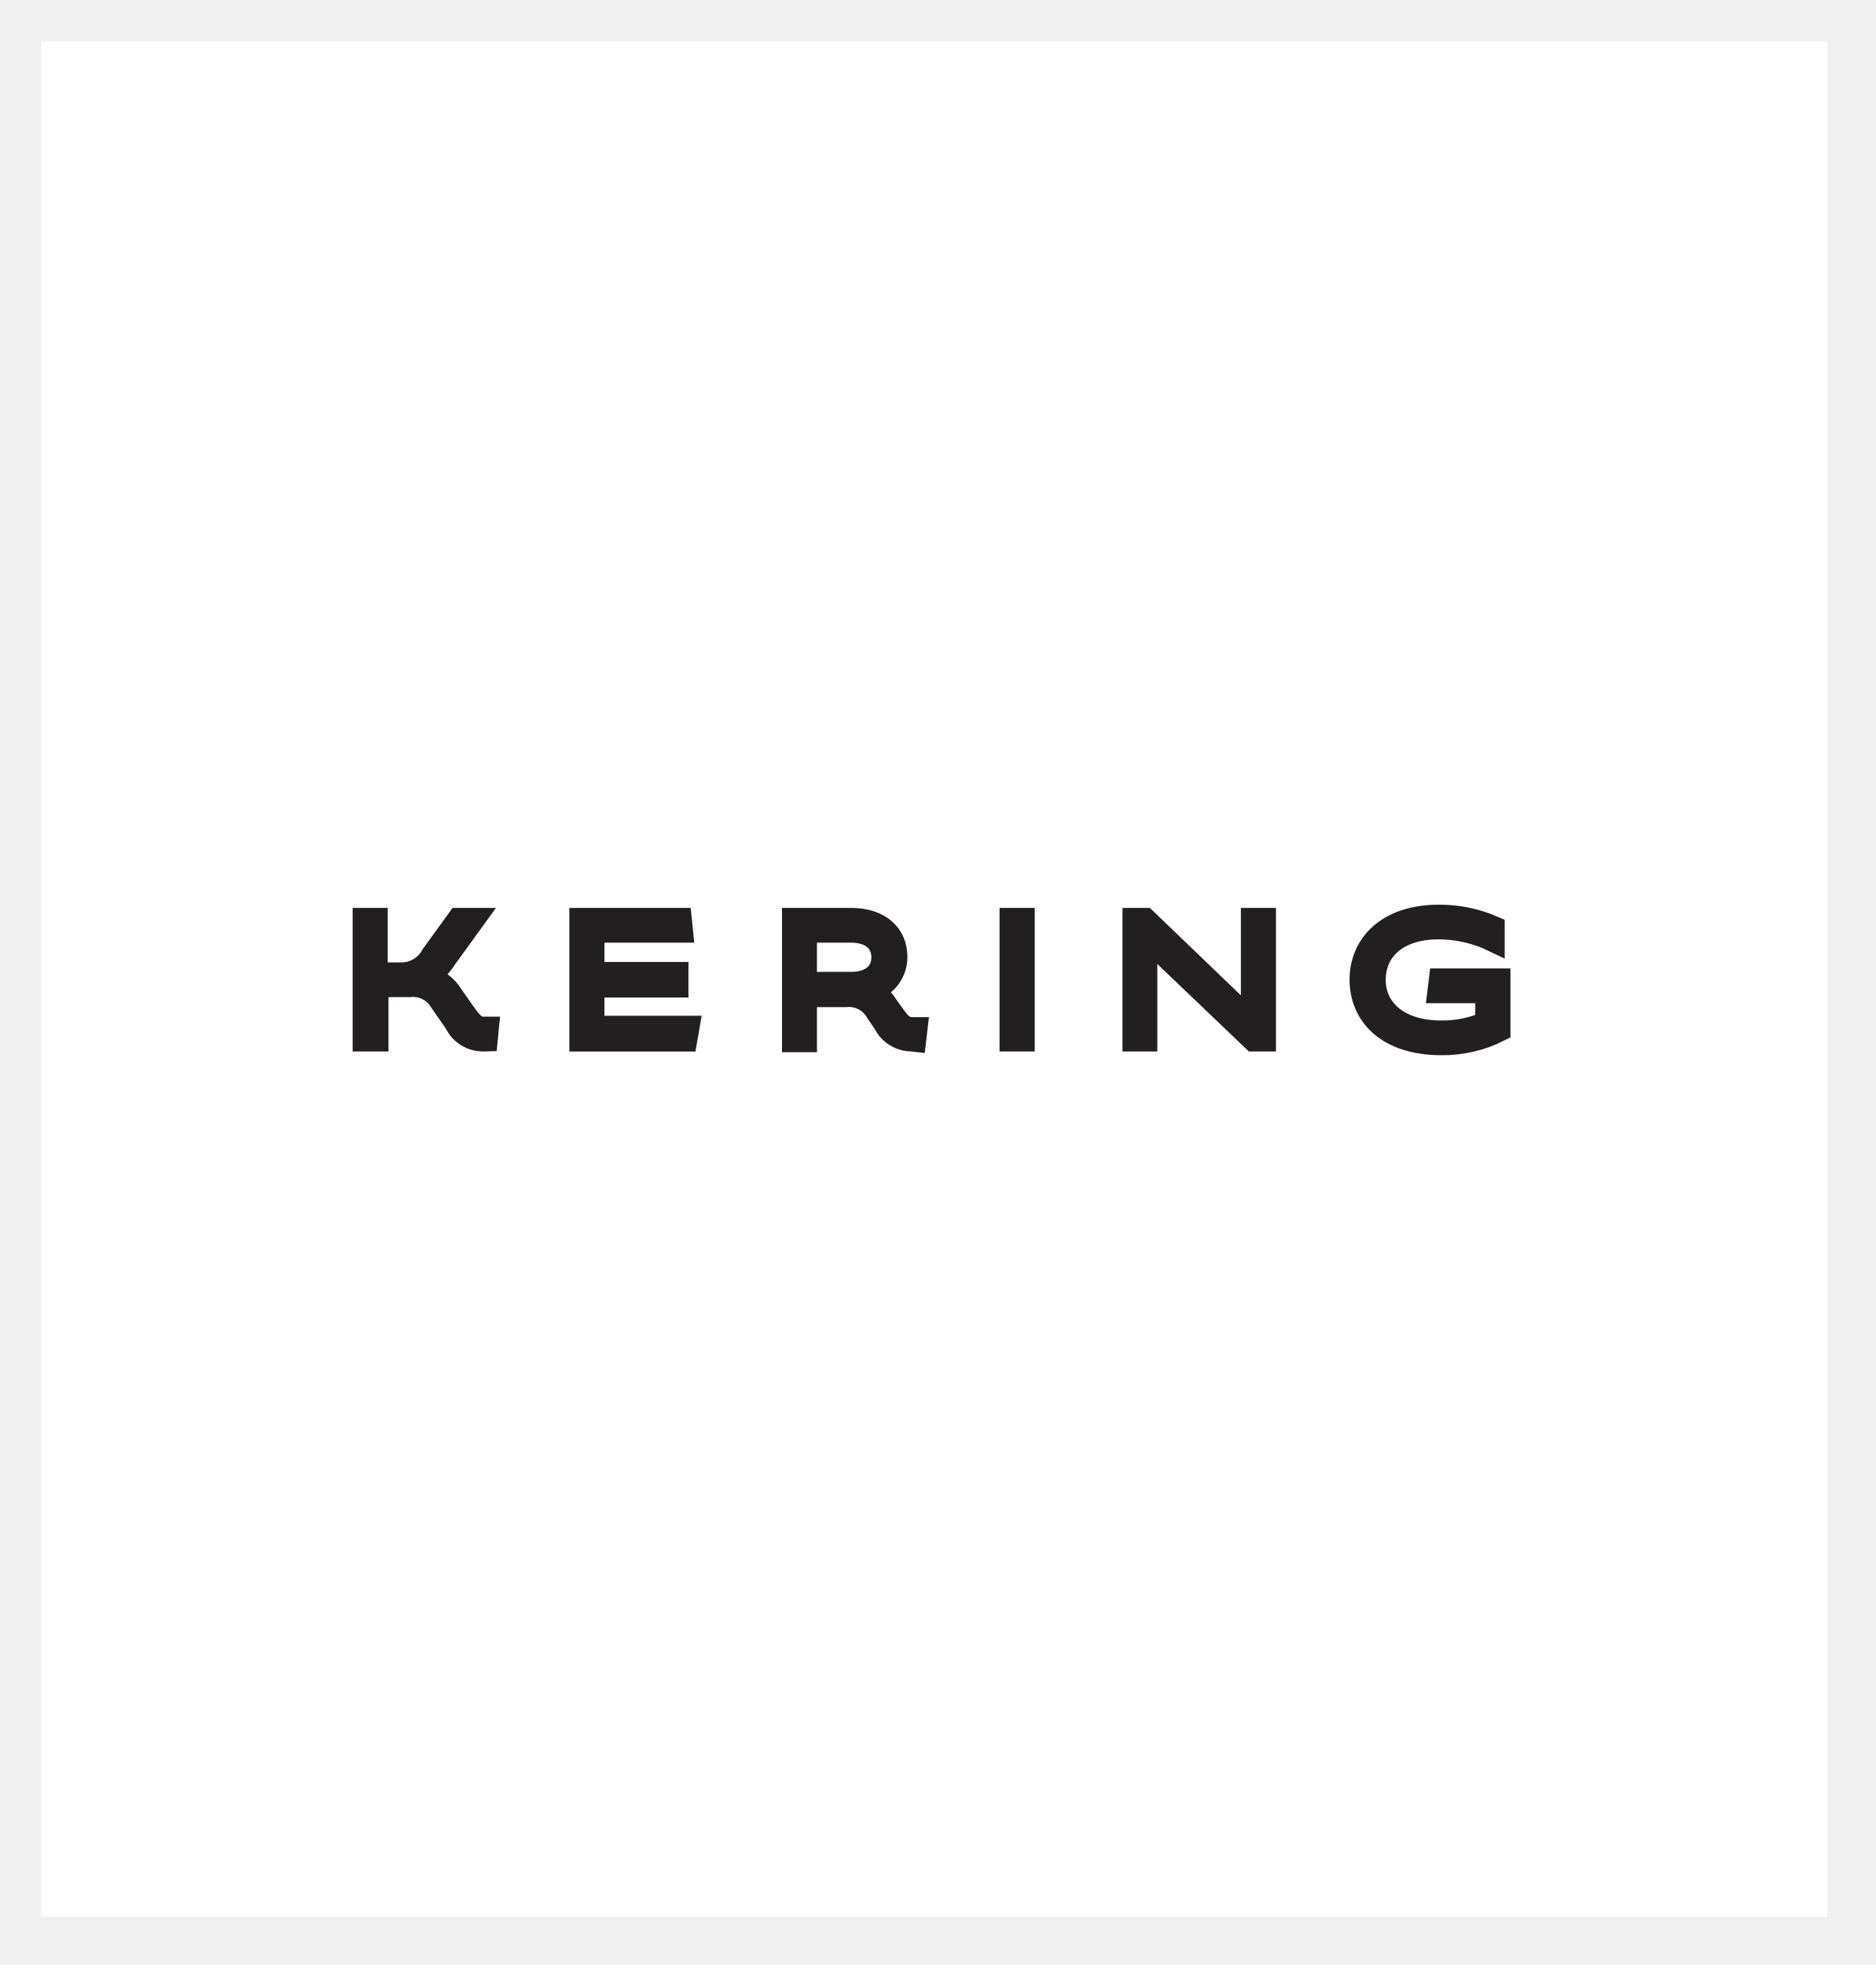
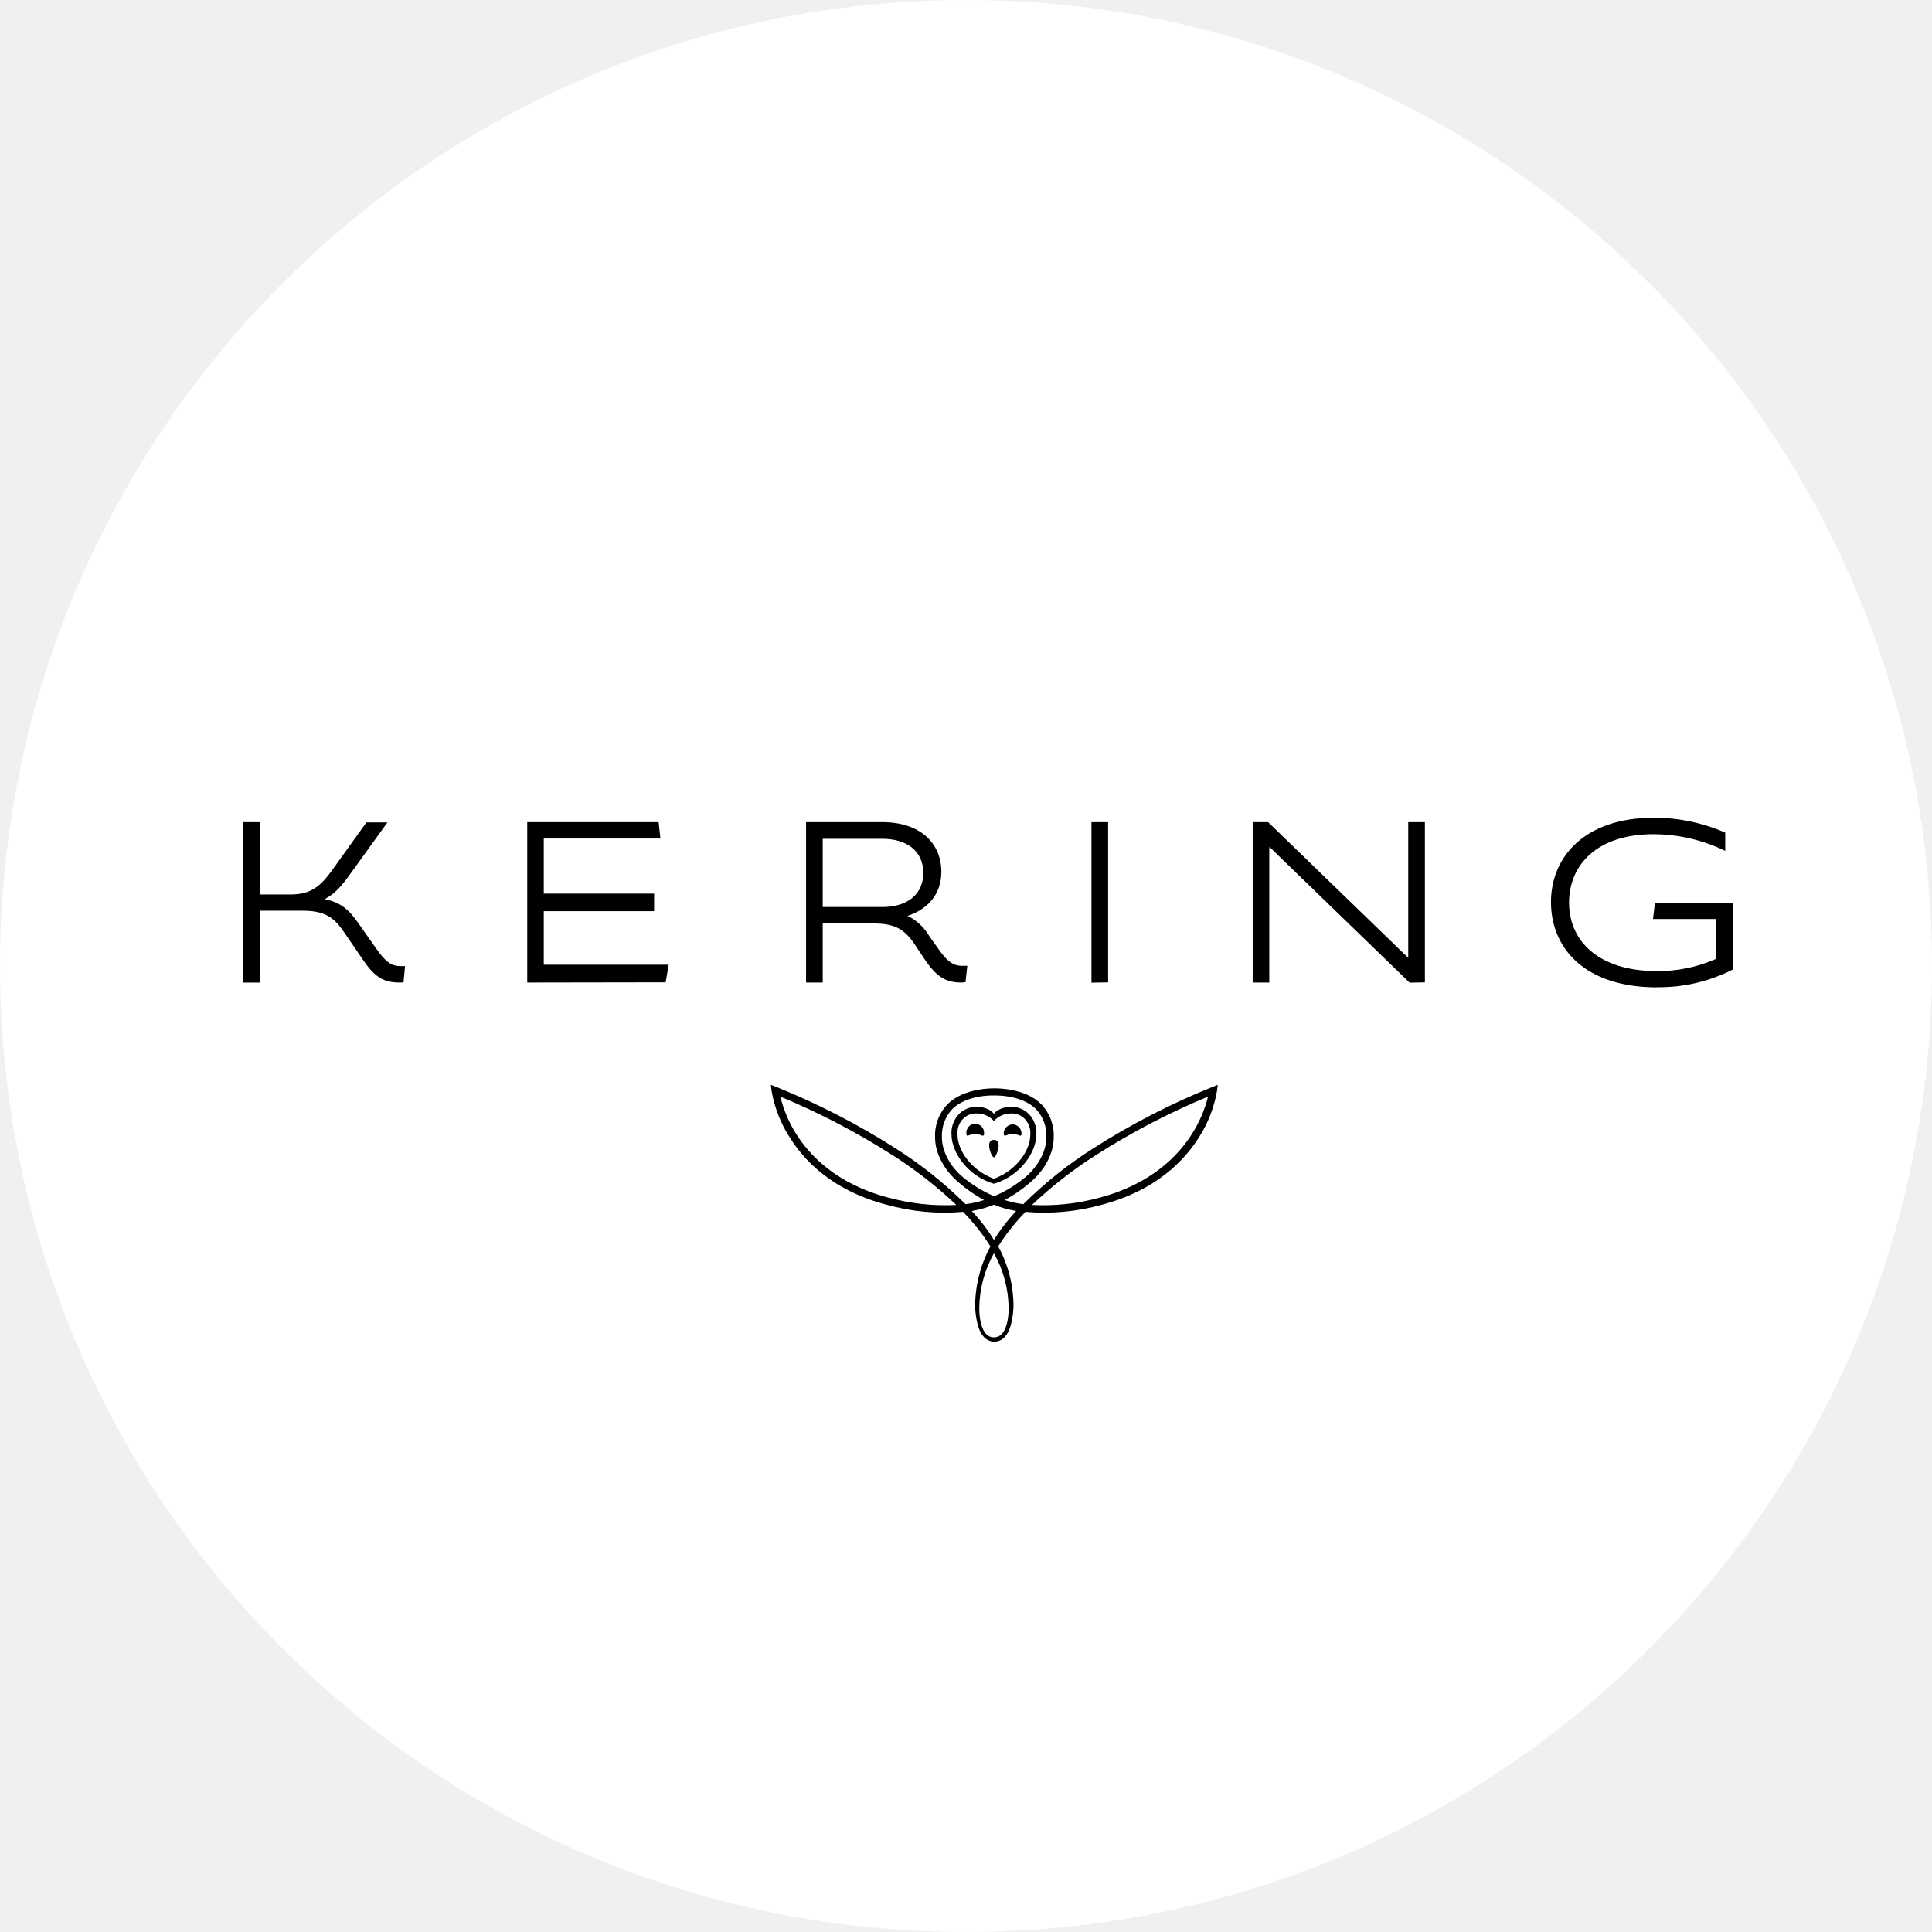
- <svg xmlns="http://www.w3.org/2000/svg" width="42" height="44" viewBox="0 0 42 44">
+ <svg xmlns="http://www.w3.org/2000/svg" xmlns:xlink="http://www.w3.org/1999/xlink" width="50" height="50" viewBox="0 0 50 50">
+   <defs>
+     <circle id="a" cx="25" cy="25" r="25" />
+     <circle id="c" cx="30.039" cy="30.039" r="29.5" />
+   </defs>
  <g fill="none" fill-rule="evenodd">
-     <path fill="#FFF" d="M.922.922h40v42h-40z" />
-     <path fill="#221F20" fill-rule="nonzero" stroke="#221F20" stroke-width=".5" d="M10.823 23.294a.68.68 0 0 1-.621-.385l-.336-.487a.722.722 0 0 0-.696-.345h-.72v1.217h-.303V20.58h.286v1.22h.523a.781.781 0 0 0 .72-.41l.586-.81h.355l-.627.865a1.3 1.3 0 0 1-.441.436c.239.044.449.193.576.41l.307.436c.144.202.24.288.4.288h.09l-.027.277-.072.002zm2.177 0V20.58h2.242l.028.278h-1.984v.932h1.881v.297h-1.881v.908h2.13l-.052.3H13zm7.42 0a.685.685 0 0 1-.618-.385l-.173-.252a.71.71 0 0 0-.694-.355h-.89v1.008h-.283v-2.73h1.3c.648 0 1.008.356 1.008.842a.766.766 0 0 1-.576.756c.153.074.281.193.37.343l.156.216c.144.205.24.288.403.288h.099l-.032.277-.07-.008zm-1.358-2.436h-1.017v1.154h1.017c.408 0 .701-.197.701-.577 0-.38-.3-.577-.7-.577zm3.572 2.436V20.58h.288v2.714h-.288zm5.433 0l-2.4-2.293v2.293h-.28V20.58h.263l2.388 2.294V20.58h.286v2.714h-.257zm4.215.084c-1.246 0-1.81-.673-1.81-1.442 0-.768.578-1.429 1.754-1.429.419-.001.833.084 1.22.252v.308a2.839 2.839 0 0 0-1.224-.283c-.972 0-1.44.525-1.44 1.157 0 .633.501 1.16 1.502 1.16.344.003.685-.067 1.003-.205v-.683h-1.073l.034-.277h1.327v1.14a2.803 2.803 0 0 1-1.293.302z" />
-     <path d="M4.922 17.582h31.886v8.712H4.922z" />
+     <mask id="b" fill="#fff">
+       <use xlink:href="#a" />
+     </mask>
+     <use fill="#FFF" xlink:href="#a" />
+     <g mask="url(#b)">
+       <g transform="translate(-7 -4)">
+         <mask id="d" fill="#fff">
+           <use xlink:href="#c" />
+         </mask>
+         <g fill="#000" fill-rule="nonzero" mask="url(#d)">
+           <path d="M17.347 29.428c-.408 0-.645-.13-.952-.587l-.509-.743c-.254-.369-.504-.529-1.055-.529h-1.106v1.86h-.43v-4.152h.43v1.872h.794c.52 0 .769-.203 1.076-.627l.888-1.238h.544l-.952 1.32c-.238.336-.4.517-.67.666.416.087.624.269.873.627l.468.666c.217.308.374.439.608.439h.129l-.04.423-.096.003zm3.298 0v-4.151h3.4l.047.424h-3.019v1.425h2.856v.455h-2.856v1.385h3.232l-.078.456-3.582.006zm11.247 0c-.401 0-.64-.13-.952-.587l-.264-.396c-.26-.386-.508-.545-1.05-.545h-1.334v1.528h-.431v-4.151h1.973c.982 0 1.528.545 1.528 1.287 0 .605-.385.98-.873 1.139.231.112.427.294.561.523l.234.33c.218.312.374.439.614.439h.136l-.047.423-.095.01zm-2.058-3.72h-1.542v1.766h1.542c.62 0 1.06-.302 1.06-.886 0-.583-.452-.88-1.06-.88zm5.413 3.723v-4.154h.431v4.147l-.43.007zm8.234 0l-3.62-3.506h-.012v3.503h-.43v-4.151h.4l3.626 3.513v-3.513h.431v4.147l-.395.007zm6.401.121c-1.885 0-2.743-1.028-2.743-2.205 0-1.176.879-2.184 2.66-2.184a4.573 4.573 0 0 1 1.85.386v.472a4.286 4.286 0 0 0-1.855-.432c-1.474 0-2.187.804-2.187 1.771 0 .991.759 1.772 2.275 1.772a3.693 3.693 0 0 0 1.522-.313v-1.035h-1.625l.051-.424h2.01v1.733c-.61.31-1.28.466-1.958.456v.003zM32.008 33.325c0 .135.066.021.23.021.163 0 .23.114.23-.021a.237.237 0 0 0-.23-.244.237.237 0 0 0-.23.244M33.437 33.325c0 .135-.068.021-.231.021s-.23.114-.23-.021a.237.237 0 0 1 .23-.226c.121 0 .222.098.231.226" />
+           <path d="M32.28 32.816a.462.462 0 0 0-.37.154.522.522 0 0 0-.13.395c0 .398.345.919.942 1.142.598-.223.942-.744.942-1.142a.522.522 0 0 0-.132-.395.462.462 0 0 0-.368-.154.594.594 0 0 0-.442.195.59.59 0 0 0-.442-.195m.442.01s.123-.194.493-.18c.17.008.329.087.443.22a.698.698 0 0 1 .163.489c0 .48-.436 1.087-1.1 1.28-.663-.193-1.097-.8-1.097-1.28a.698.698 0 0 1 .163-.488.623.623 0 0 1 .442-.222c.37-.013.493.182.493.182" />
+           <path d="M32.722 33.5c.068 0 .123.038.123.144 0 .107-.073.307-.123.307s-.124-.199-.124-.307c0-.108.056-.144.124-.144" />
+           <path d="M32.722 35.178c.186.075.378.13.575.161a6.867 6.867 0 0 0-.166.189c-.15.176-.286.363-.408.562a4.499 4.499 0 0 0-.575-.75c.196-.033.39-.087.575-.162m0 3.433c-.397 0-.38-.746-.38-.753.005-.501.136-.992.38-1.421.245.429.376.92.38 1.42 0 .008.019.754-.38.754m0-6.26s.71-.033 1.096.36c.18.195.275.46.261.732 0 .331-.201.733-.544 1.022-.246.204-.518.37-.808.493a3.3 3.3 0 0 1-.807-.493c-.349-.288-.544-.69-.544-1.022a1.005 1.005 0 0 1 .26-.732c.387-.393 1.089-.36 1.089-.36m.982 2.833c.51-.484 1.063-.915 1.65-1.288a18.685 18.685 0 0 1 2.906-1.516 3.276 3.276 0 0 1-.415.964c-.352.56-1.053 1.296-2.39 1.651a5.537 5.537 0 0 1-1.751.189m-3.714-.189c-1.337-.35-2.04-1.091-2.391-1.651a3.304 3.304 0 0 1-.408-.964 18.81 18.81 0 0 1 2.905 1.516c.587.373 1.14.804 1.65 1.288A5.537 5.537 0 0 1 30 34.995m2.732-2.828s-.78-.027-1.212.413a1.16 1.16 0 0 0-.32.864c0 .393.227.84.622 1.167.2.173.416.323.646.446-.156.05-.317.086-.48.107a10.64 10.64 0 0 0-1.804-1.44 18.806 18.806 0 0 0-3.092-1.594l-.143-.055.02.158c.076.436.239.85.477 1.216.371.589 1.104 1.366 2.498 1.728a5.536 5.536 0 0 0 1.982.185c.092.097.18.193.26.288.163.19.312.393.446.607a3.282 3.282 0 0 0-.396 1.56c0 .024.017.545.208.762.071.09.177.143.288.143a.367.367 0 0 0 .289-.143c.191-.217.208-.738.208-.763a3.25 3.25 0 0 0-.396-1.56c.134-.213.282-.415.445-.606.081-.095.168-.191.26-.288a5.536 5.536 0 0 0 1.982-.185c1.394-.366 2.129-1.144 2.499-1.728.238-.365.401-.78.477-1.216l.019-.158-.136.055a18.73 18.73 0 0 0-3.093 1.594c-.648.41-1.252.893-1.803 1.44a2.691 2.691 0 0 1-.482-.107c.23-.123.448-.273.648-.446.396-.327.621-.774.621-1.167a1.165 1.165 0 0 0-.32-.864c-.432-.44-1.212-.413-1.212-.413" />
+         </g>
+       </g>
+     </g>
  </g>
</svg>
